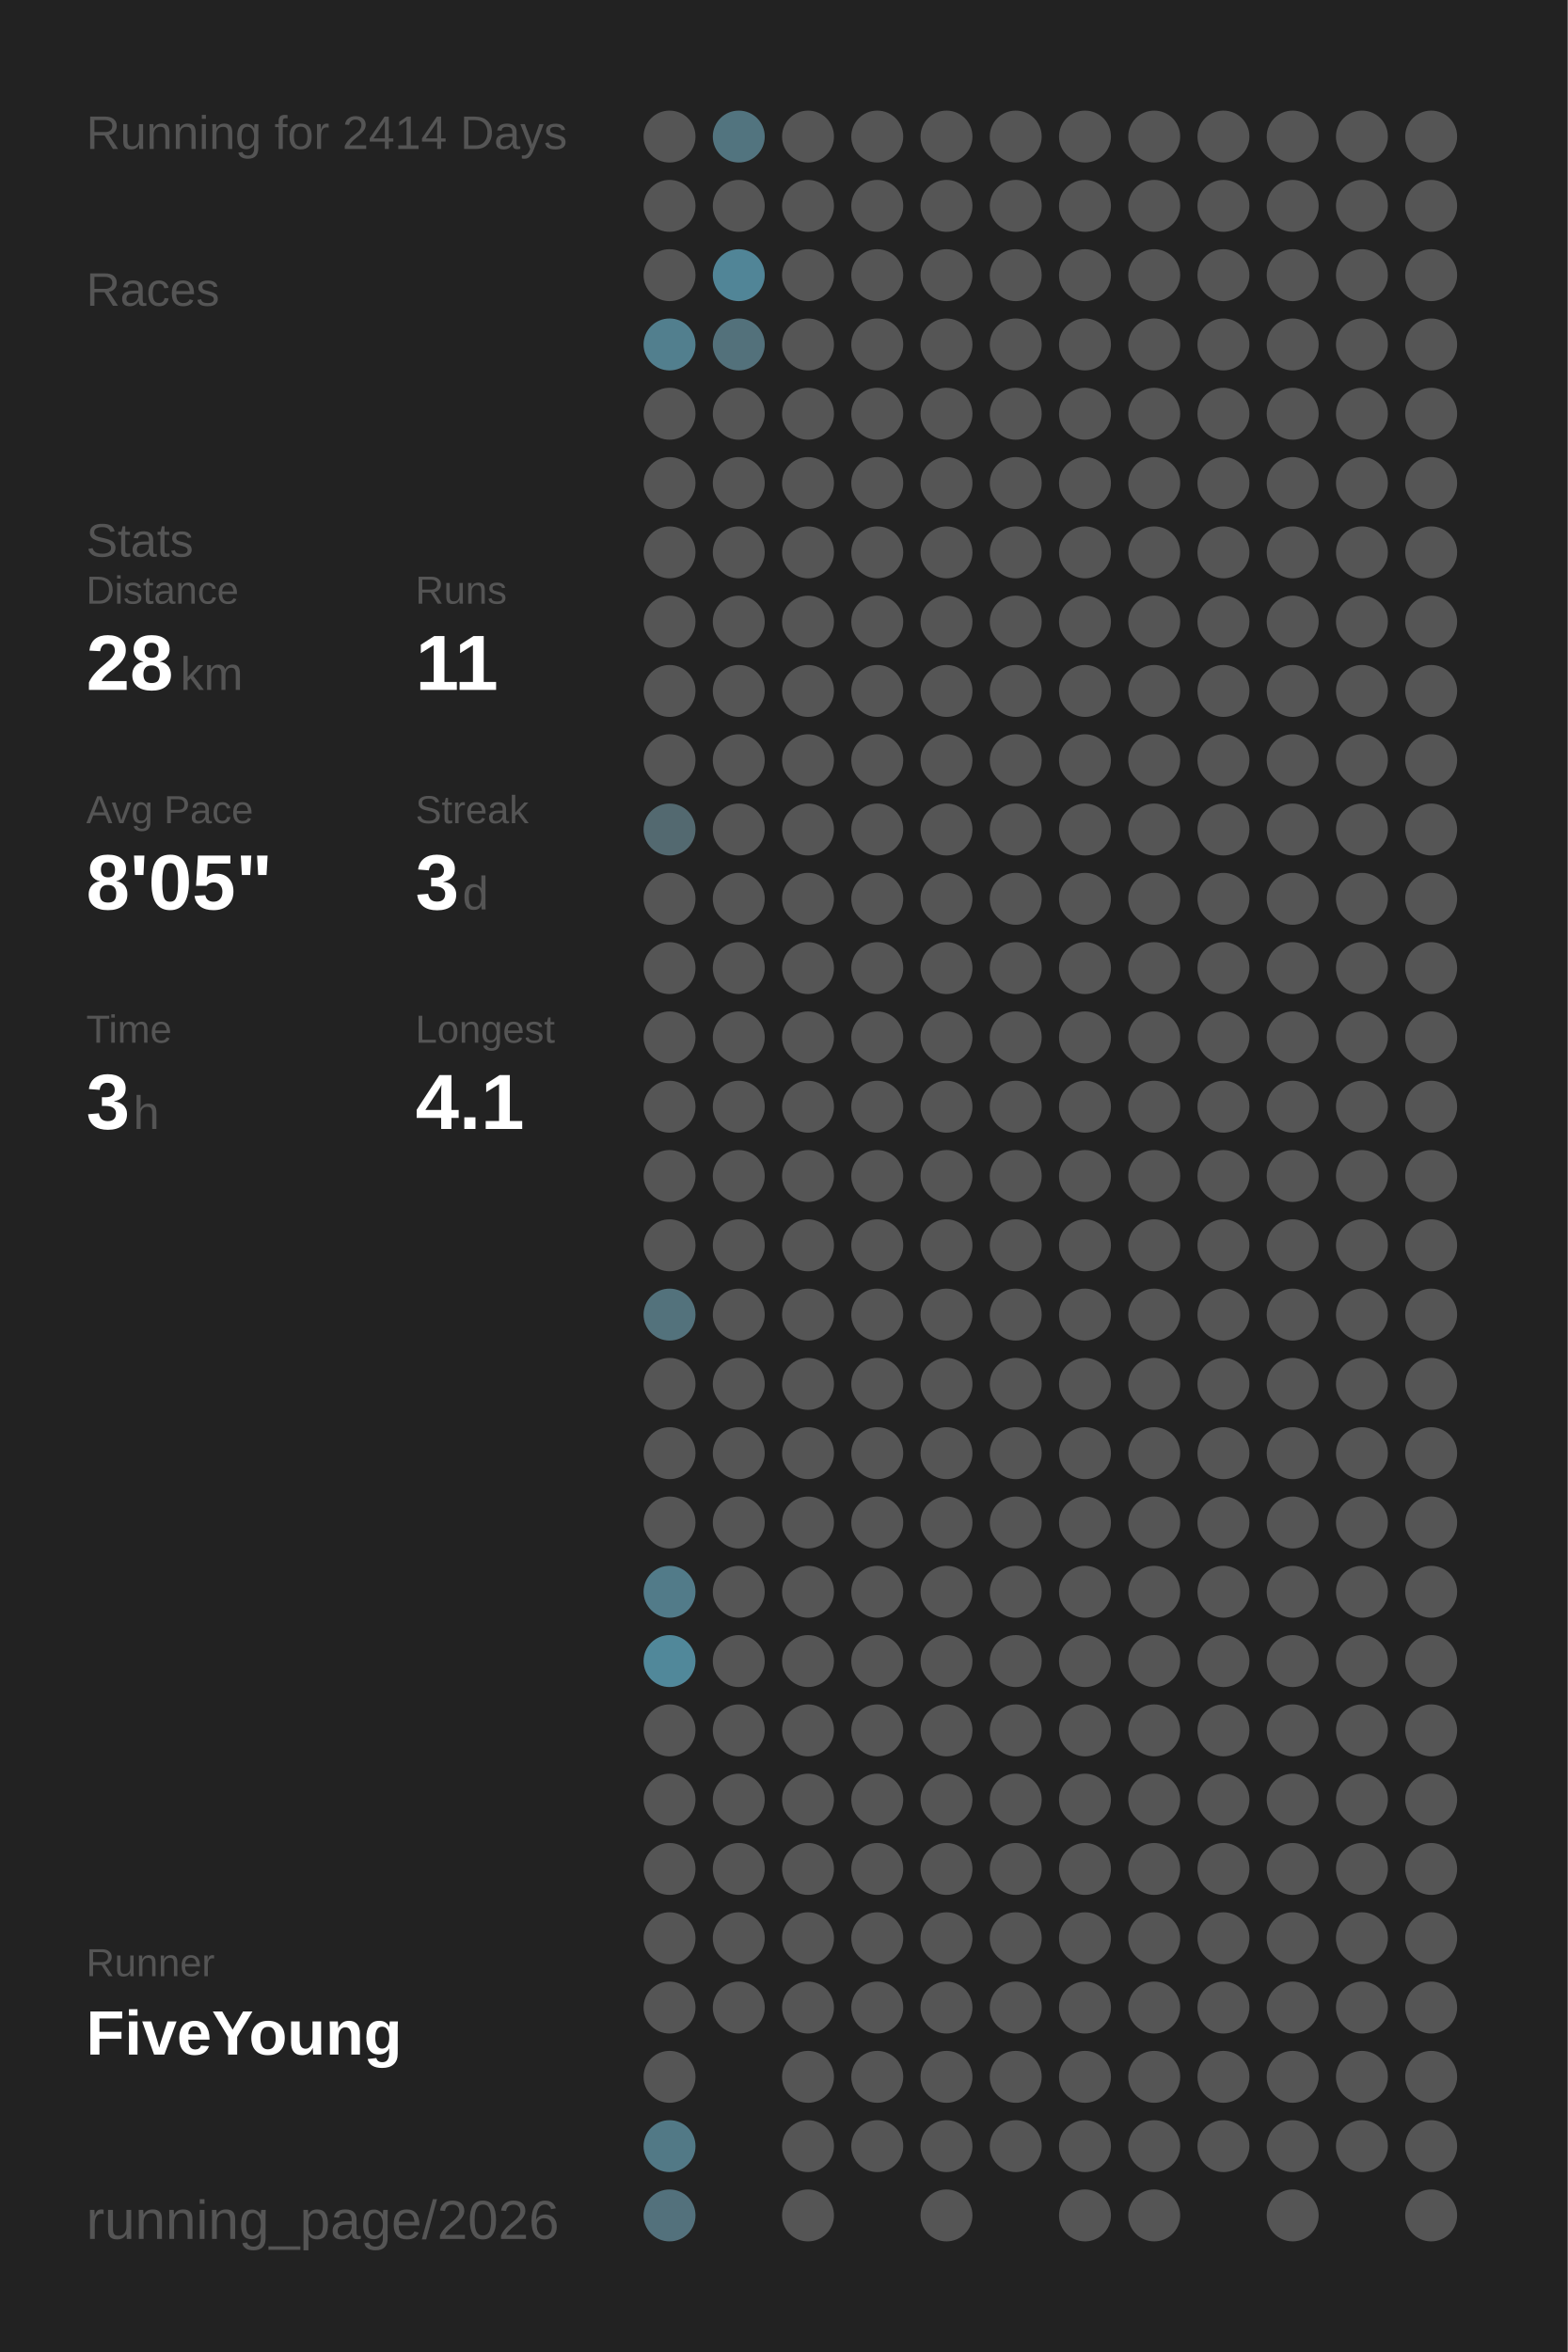
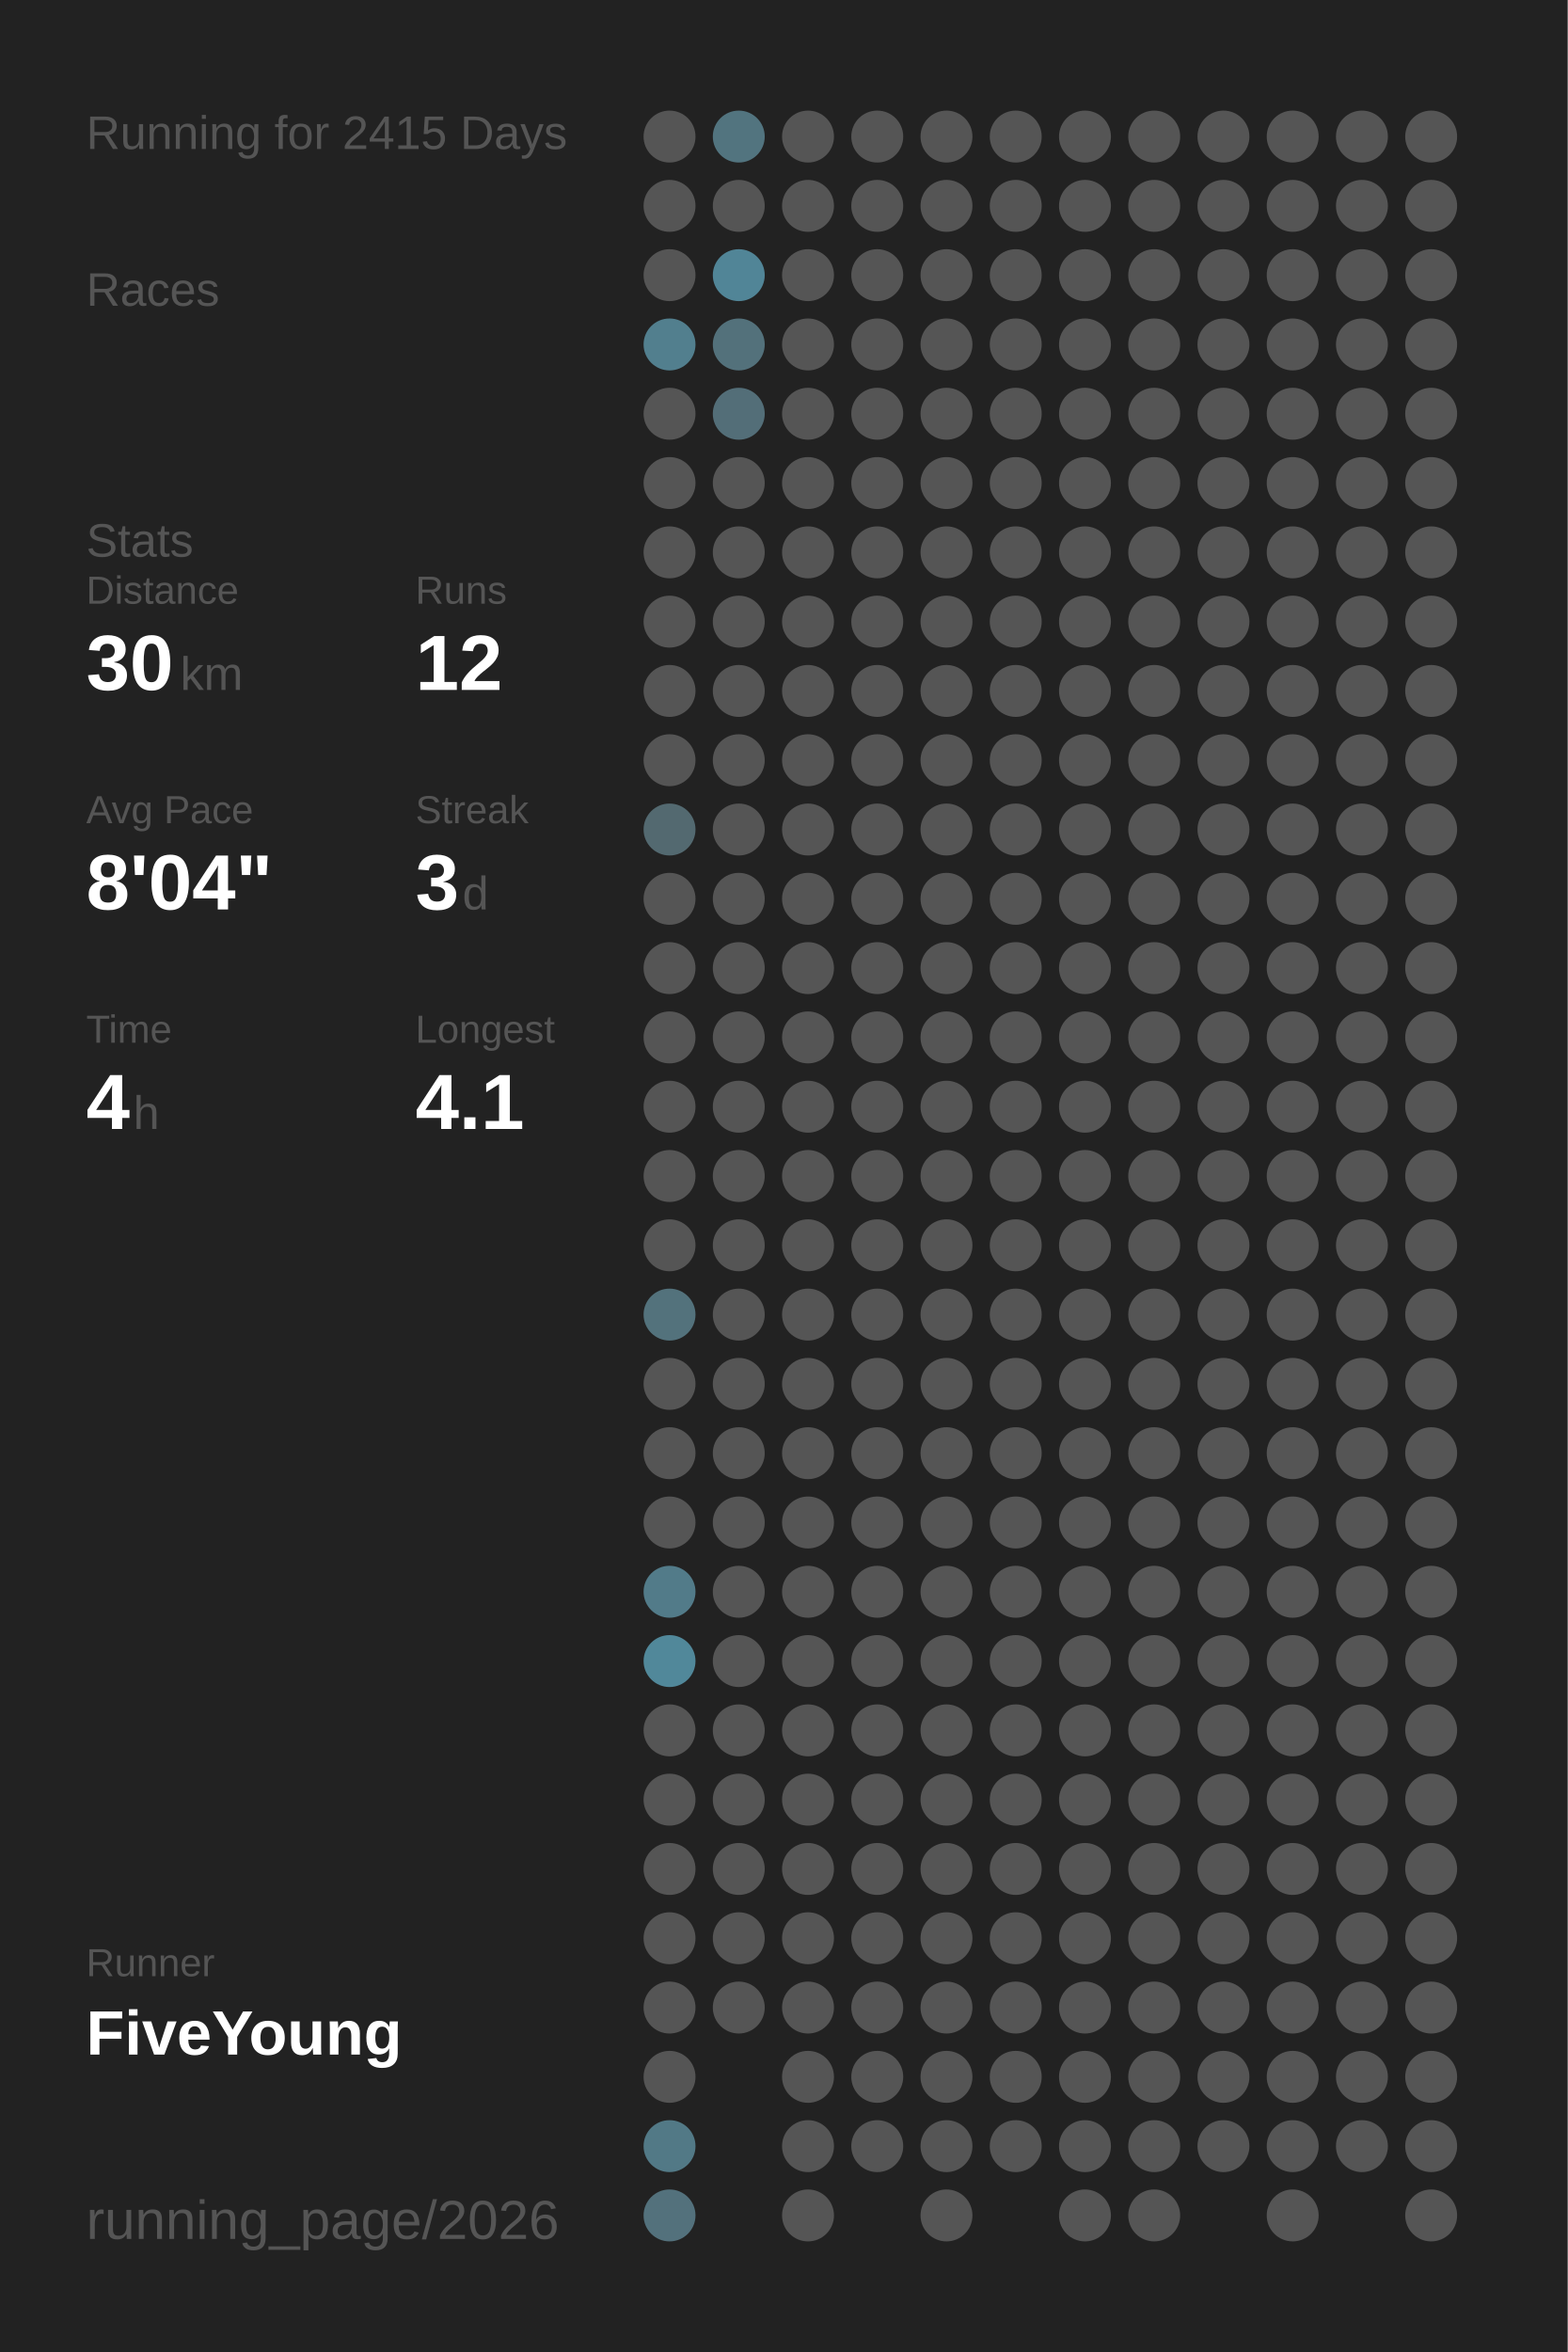
<svg xmlns="http://www.w3.org/2000/svg" baseProfile="full" height="300mm" version="1.1" viewBox="0,0,200,300" width="200mm">
  <defs />
  <rect fill="#222222" height="300" width="200" x="0" y="0" />
-   <text fill="#555555" style="font-size:6px; font-family:Arial;" x="11" y="19">Running for 2414 Days</text>
+   <text fill="#555555" style="font-size:6px; font-family:Arial;" x="11" y="19">Running for 2415 Days</text>
  <text fill="#555555" style="font-size:6px; font-family:Arial;" x="11" y="39">Races</text>
  <text fill="#555555" style="font-size:6px; font-family:Arial;" x="11" y="71">Stats</text>
  <text fill="#555555" style="font-size:5px; font-family:Arial;" x="11" y="77">Distance</text>
-   <text fill="#FFFFFF" style="font-size:10px; font-family:Arial; font-weight:bold;" x="11" y="88">28</text>
+   <text fill="#FFFFFF" style="font-size:10px; font-family:Arial; font-weight:bold;" x="11" y="88">30</text>
  <text fill="#555555" style="font-size:6px; font-family:Arial;" x="23" y="88">km</text>
  <text fill="#555555" style="font-size:5px; font-family:Arial;" x="53" y="77">Runs</text>
-   <text fill="#FFFFFF" style="font-size:10px; font-family:Arial; font-weight:bold;" x="53" y="88">11</text>
+   <text fill="#FFFFFF" style="font-size:10px; font-family:Arial; font-weight:bold;" x="53" y="88">12</text>
  <text fill="#555555" style="font-size:5px; font-family:Arial;" x="11" y="105">Avg Pace</text>
-   <text fill="#FFFFFF" style="font-size:10px; font-family:Arial; font-weight:bold;" x="11" y="116">8'05"</text>
+   <text fill="#FFFFFF" style="font-size:10px; font-family:Arial; font-weight:bold;" x="11" y="116">8'04"</text>
  <text fill="#555555" style="font-size:5px; font-family:Arial;" x="53" y="105">Streak</text>
  <text fill="#FFFFFF" style="font-size:10px; font-family:Arial; font-weight:bold;" x="53" y="116">3</text>
  <text fill="#555555" style="font-size:6px; font-family:Arial;" x="59" y="116">d</text>
  <text fill="#555555" style="font-size:5px; font-family:Arial;" x="11" y="133">Time</text>
-   <text fill="#FFFFFF" style="font-size:10px; font-family:Arial; font-weight:bold;" x="11" y="144">3</text>
+   <text fill="#FFFFFF" style="font-size:10px; font-family:Arial; font-weight:bold;" x="11" y="144">4</text>
  <text fill="#555555" style="font-size:6px; font-family:Arial;" x="17" y="144">h</text>
  <text fill="#555555" style="font-size:5px; font-family:Arial;" x="53" y="133">Longest</text>
  <text fill="#FFFFFF" style="font-size:10px; font-family:Arial; font-weight:bold;" x="53" y="144">4.1</text>
  <text fill="#555555" style="font-size:5px; font-family:Arial;" x="11" y="252.065">Runner</text>
  <text fill="#FFFFFF" style="font-size:8px; font-family:Arial; font-weight:bold;" x="11" y="262.065">FiveYoung</text>
  <text fill="#555555" style="font-size:7px; font-family:Arial;" x="11" y="285.581">running_page/2026</text>
  <circle cx="85.417" cy="17.419" fill="#555555" r="3.312" />
  <circle cx="85.417" cy="26.258" fill="#555555" r="3.312" />
  <circle cx="85.417" cy="35.097" fill="#555555" r="3.312" />
  <circle cx="85.417" cy="43.935" fill="#527f8e" r="3.312" />
  <circle cx="85.417" cy="52.774" fill="#555555" r="3.312" />
  <circle cx="85.417" cy="61.613" fill="#555555" r="3.312" />
  <circle cx="85.417" cy="70.452" fill="#555555" r="3.312" />
  <circle cx="85.417" cy="79.29" fill="#555555" r="3.312" />
  <circle cx="85.417" cy="88.129" fill="#555555" r="3.312" />
  <circle cx="85.417" cy="96.968" fill="#555555" r="3.312" />
  <circle cx="85.417" cy="105.806" fill="#536970" r="3.312" />
  <circle cx="85.417" cy="114.645" fill="#555555" r="3.312" />
  <circle cx="85.417" cy="123.484" fill="#555555" r="3.312" />
  <circle cx="85.417" cy="132.323" fill="#555555" r="3.312" />
  <circle cx="85.417" cy="141.161" fill="#555555" r="3.312" />
  <circle cx="85.417" cy="150" fill="#555555" r="3.312" />
  <circle cx="85.417" cy="158.839" fill="#555555" r="3.312" />
  <circle cx="85.417" cy="167.677" fill="#53727c" r="3.312" />
  <circle cx="85.417" cy="176.516" fill="#555555" r="3.312" />
  <circle cx="85.417" cy="185.355" fill="#555555" r="3.312" />
  <circle cx="85.417" cy="194.194" fill="#555555" r="3.312" />
  <circle cx="85.417" cy="203.032" fill="#527b89" r="3.312" />
  <circle cx="85.417" cy="211.871" fill="#51889a" r="3.312" />
  <circle cx="85.417" cy="220.71" fill="#555555" r="3.312" />
  <circle cx="85.417" cy="229.548" fill="#555555" r="3.312" />
  <circle cx="85.417" cy="238.387" fill="#555555" r="3.312" />
  <circle cx="85.417" cy="247.226" fill="#555555" r="3.312" />
  <circle cx="85.417" cy="256.065" fill="#555555" r="3.312" />
  <circle cx="85.417" cy="264.903" fill="#555555" r="3.312" />
  <circle cx="85.417" cy="273.742" fill="#527986" r="3.312" />
  <circle cx="85.417" cy="282.581" fill="#53717c" r="3.312" />
  <circle cx="94.25" cy="17.419" fill="#52747f" r="3.312" />
  <circle cx="94.25" cy="26.258" fill="#555555" r="3.312" />
  <circle cx="94.25" cy="35.097" fill="#518597" r="3.312" />
  <circle cx="94.25" cy="43.935" fill="#53717b" r="3.312" />
-   <circle cx="94.25" cy="52.774" fill="#555555" r="3.312" />
+   <circle cx="94.25" cy="52.774" fill="#536e78" r="3.312" />
  <circle cx="94.25" cy="61.613" fill="#555555" r="3.312" />
  <circle cx="94.25" cy="70.452" fill="#555555" r="3.312" />
  <circle cx="94.25" cy="79.29" fill="#555555" r="3.312" />
  <circle cx="94.25" cy="88.129" fill="#555555" r="3.312" />
  <circle cx="94.25" cy="96.968" fill="#555555" r="3.312" />
  <circle cx="94.25" cy="105.806" fill="#555555" r="3.312" />
  <circle cx="94.25" cy="114.645" fill="#555555" r="3.312" />
  <circle cx="94.25" cy="123.484" fill="#555555" r="3.312" />
  <circle cx="94.25" cy="132.323" fill="#555555" r="3.312" />
  <circle cx="94.25" cy="141.161" fill="#555555" r="3.312" />
  <circle cx="94.25" cy="150" fill="#555555" r="3.312" />
  <circle cx="94.25" cy="158.839" fill="#555555" r="3.312" />
  <circle cx="94.25" cy="167.677" fill="#555555" r="3.312" />
  <circle cx="94.25" cy="176.516" fill="#555555" r="3.312" />
  <circle cx="94.25" cy="185.355" fill="#555555" r="3.312" />
  <circle cx="94.25" cy="194.194" fill="#555555" r="3.312" />
  <circle cx="94.25" cy="203.032" fill="#555555" r="3.312" />
  <circle cx="94.25" cy="211.871" fill="#555555" r="3.312" />
  <circle cx="94.25" cy="220.71" fill="#555555" r="3.312" />
  <circle cx="94.25" cy="229.548" fill="#555555" r="3.312" />
  <circle cx="94.25" cy="238.387" fill="#555555" r="3.312" />
  <circle cx="94.25" cy="247.226" fill="#555555" r="3.312" />
  <circle cx="94.25" cy="256.065" fill="#555555" r="3.312" />
  <circle cx="103.083" cy="17.419" fill="#555555" r="3.312" />
  <circle cx="103.083" cy="26.258" fill="#555555" r="3.312" />
  <circle cx="103.083" cy="35.097" fill="#555555" r="3.312" />
  <circle cx="103.083" cy="43.935" fill="#555555" r="3.312" />
  <circle cx="103.083" cy="52.774" fill="#555555" r="3.312" />
  <circle cx="103.083" cy="61.613" fill="#555555" r="3.312" />
  <circle cx="103.083" cy="70.452" fill="#555555" r="3.312" />
  <circle cx="103.083" cy="79.29" fill="#555555" r="3.312" />
  <circle cx="103.083" cy="88.129" fill="#555555" r="3.312" />
  <circle cx="103.083" cy="96.968" fill="#555555" r="3.312" />
  <circle cx="103.083" cy="105.806" fill="#555555" r="3.312" />
  <circle cx="103.083" cy="114.645" fill="#555555" r="3.312" />
  <circle cx="103.083" cy="123.484" fill="#555555" r="3.312" />
  <circle cx="103.083" cy="132.323" fill="#555555" r="3.312" />
  <circle cx="103.083" cy="141.161" fill="#555555" r="3.312" />
  <circle cx="103.083" cy="150" fill="#555555" r="3.312" />
  <circle cx="103.083" cy="158.839" fill="#555555" r="3.312" />
  <circle cx="103.083" cy="167.677" fill="#555555" r="3.312" />
  <circle cx="103.083" cy="176.516" fill="#555555" r="3.312" />
  <circle cx="103.083" cy="185.355" fill="#555555" r="3.312" />
  <circle cx="103.083" cy="194.194" fill="#555555" r="3.312" />
  <circle cx="103.083" cy="203.032" fill="#555555" r="3.312" />
  <circle cx="103.083" cy="211.871" fill="#555555" r="3.312" />
  <circle cx="103.083" cy="220.71" fill="#555555" r="3.312" />
  <circle cx="103.083" cy="229.548" fill="#555555" r="3.312" />
  <circle cx="103.083" cy="238.387" fill="#555555" r="3.312" />
  <circle cx="103.083" cy="247.226" fill="#555555" r="3.312" />
  <circle cx="103.083" cy="256.065" fill="#555555" r="3.312" />
  <circle cx="103.083" cy="264.903" fill="#555555" r="3.312" />
  <circle cx="103.083" cy="273.742" fill="#555555" r="3.312" />
  <circle cx="103.083" cy="282.581" fill="#555555" r="3.312" />
  <circle cx="111.917" cy="17.419" fill="#555555" r="3.312" />
  <circle cx="111.917" cy="26.258" fill="#555555" r="3.312" />
  <circle cx="111.917" cy="35.097" fill="#555555" r="3.312" />
  <circle cx="111.917" cy="43.935" fill="#555555" r="3.312" />
  <circle cx="111.917" cy="52.774" fill="#555555" r="3.312" />
  <circle cx="111.917" cy="61.613" fill="#555555" r="3.312" />
  <circle cx="111.917" cy="70.452" fill="#555555" r="3.312" />
  <circle cx="111.917" cy="79.29" fill="#555555" r="3.312" />
  <circle cx="111.917" cy="88.129" fill="#555555" r="3.312" />
  <circle cx="111.917" cy="96.968" fill="#555555" r="3.312" />
  <circle cx="111.917" cy="105.806" fill="#555555" r="3.312" />
  <circle cx="111.917" cy="114.645" fill="#555555" r="3.312" />
  <circle cx="111.917" cy="123.484" fill="#555555" r="3.312" />
  <circle cx="111.917" cy="132.323" fill="#555555" r="3.312" />
  <circle cx="111.917" cy="141.161" fill="#555555" r="3.312" />
  <circle cx="111.917" cy="150" fill="#555555" r="3.312" />
  <circle cx="111.917" cy="158.839" fill="#555555" r="3.312" />
  <circle cx="111.917" cy="167.677" fill="#555555" r="3.312" />
  <circle cx="111.917" cy="176.516" fill="#555555" r="3.312" />
  <circle cx="111.917" cy="185.355" fill="#555555" r="3.312" />
  <circle cx="111.917" cy="194.194" fill="#555555" r="3.312" />
  <circle cx="111.917" cy="203.032" fill="#555555" r="3.312" />
  <circle cx="111.917" cy="211.871" fill="#555555" r="3.312" />
  <circle cx="111.917" cy="220.71" fill="#555555" r="3.312" />
  <circle cx="111.917" cy="229.548" fill="#555555" r="3.312" />
  <circle cx="111.917" cy="238.387" fill="#555555" r="3.312" />
  <circle cx="111.917" cy="247.226" fill="#555555" r="3.312" />
  <circle cx="111.917" cy="256.065" fill="#555555" r="3.312" />
  <circle cx="111.917" cy="264.903" fill="#555555" r="3.312" />
  <circle cx="111.917" cy="273.742" fill="#555555" r="3.312" />
  <circle cx="120.75" cy="17.419" fill="#555555" r="3.312" />
  <circle cx="120.75" cy="26.258" fill="#555555" r="3.312" />
  <circle cx="120.75" cy="35.097" fill="#555555" r="3.312" />
  <circle cx="120.75" cy="43.935" fill="#555555" r="3.312" />
  <circle cx="120.75" cy="52.774" fill="#555555" r="3.312" />
  <circle cx="120.75" cy="61.613" fill="#555555" r="3.312" />
  <circle cx="120.75" cy="70.452" fill="#555555" r="3.312" />
  <circle cx="120.75" cy="79.29" fill="#555555" r="3.312" />
  <circle cx="120.75" cy="88.129" fill="#555555" r="3.312" />
  <circle cx="120.75" cy="96.968" fill="#555555" r="3.312" />
  <circle cx="120.75" cy="105.806" fill="#555555" r="3.312" />
  <circle cx="120.75" cy="114.645" fill="#555555" r="3.312" />
  <circle cx="120.75" cy="123.484" fill="#555555" r="3.312" />
  <circle cx="120.75" cy="132.323" fill="#555555" r="3.312" />
  <circle cx="120.75" cy="141.161" fill="#555555" r="3.312" />
  <circle cx="120.75" cy="150" fill="#555555" r="3.312" />
  <circle cx="120.75" cy="158.839" fill="#555555" r="3.312" />
  <circle cx="120.75" cy="167.677" fill="#555555" r="3.312" />
  <circle cx="120.75" cy="176.516" fill="#555555" r="3.312" />
  <circle cx="120.75" cy="185.355" fill="#555555" r="3.312" />
  <circle cx="120.75" cy="194.194" fill="#555555" r="3.312" />
  <circle cx="120.75" cy="203.032" fill="#555555" r="3.312" />
  <circle cx="120.75" cy="211.871" fill="#555555" r="3.312" />
  <circle cx="120.75" cy="220.71" fill="#555555" r="3.312" />
  <circle cx="120.75" cy="229.548" fill="#555555" r="3.312" />
  <circle cx="120.75" cy="238.387" fill="#555555" r="3.312" />
  <circle cx="120.75" cy="247.226" fill="#555555" r="3.312" />
  <circle cx="120.75" cy="256.065" fill="#555555" r="3.312" />
  <circle cx="120.75" cy="264.903" fill="#555555" r="3.312" />
  <circle cx="120.75" cy="273.742" fill="#555555" r="3.312" />
  <circle cx="120.75" cy="282.581" fill="#555555" r="3.312" />
  <circle cx="129.583" cy="17.419" fill="#555555" r="3.312" />
  <circle cx="129.583" cy="26.258" fill="#555555" r="3.312" />
  <circle cx="129.583" cy="35.097" fill="#555555" r="3.312" />
  <circle cx="129.583" cy="43.935" fill="#555555" r="3.312" />
  <circle cx="129.583" cy="52.774" fill="#555555" r="3.312" />
  <circle cx="129.583" cy="61.613" fill="#555555" r="3.312" />
  <circle cx="129.583" cy="70.452" fill="#555555" r="3.312" />
  <circle cx="129.583" cy="79.29" fill="#555555" r="3.312" />
  <circle cx="129.583" cy="88.129" fill="#555555" r="3.312" />
  <circle cx="129.583" cy="96.968" fill="#555555" r="3.312" />
  <circle cx="129.583" cy="105.806" fill="#555555" r="3.312" />
  <circle cx="129.583" cy="114.645" fill="#555555" r="3.312" />
  <circle cx="129.583" cy="123.484" fill="#555555" r="3.312" />
  <circle cx="129.583" cy="132.323" fill="#555555" r="3.312" />
  <circle cx="129.583" cy="141.161" fill="#555555" r="3.312" />
  <circle cx="129.583" cy="150" fill="#555555" r="3.312" />
  <circle cx="129.583" cy="158.839" fill="#555555" r="3.312" />
  <circle cx="129.583" cy="167.677" fill="#555555" r="3.312" />
  <circle cx="129.583" cy="176.516" fill="#555555" r="3.312" />
  <circle cx="129.583" cy="185.355" fill="#555555" r="3.312" />
  <circle cx="129.583" cy="194.194" fill="#555555" r="3.312" />
  <circle cx="129.583" cy="203.032" fill="#555555" r="3.312" />
  <circle cx="129.583" cy="211.871" fill="#555555" r="3.312" />
  <circle cx="129.583" cy="220.71" fill="#555555" r="3.312" />
  <circle cx="129.583" cy="229.548" fill="#555555" r="3.312" />
  <circle cx="129.583" cy="238.387" fill="#555555" r="3.312" />
  <circle cx="129.583" cy="247.226" fill="#555555" r="3.312" />
  <circle cx="129.583" cy="256.065" fill="#555555" r="3.312" />
  <circle cx="129.583" cy="264.903" fill="#555555" r="3.312" />
  <circle cx="129.583" cy="273.742" fill="#555555" r="3.312" />
  <circle cx="138.417" cy="17.419" fill="#555555" r="3.312" />
  <circle cx="138.417" cy="26.258" fill="#555555" r="3.312" />
  <circle cx="138.417" cy="35.097" fill="#555555" r="3.312" />
  <circle cx="138.417" cy="43.935" fill="#555555" r="3.312" />
  <circle cx="138.417" cy="52.774" fill="#555555" r="3.312" />
  <circle cx="138.417" cy="61.613" fill="#555555" r="3.312" />
  <circle cx="138.417" cy="70.452" fill="#555555" r="3.312" />
  <circle cx="138.417" cy="79.29" fill="#555555" r="3.312" />
  <circle cx="138.417" cy="88.129" fill="#555555" r="3.312" />
  <circle cx="138.417" cy="96.968" fill="#555555" r="3.312" />
  <circle cx="138.417" cy="105.806" fill="#555555" r="3.312" />
  <circle cx="138.417" cy="114.645" fill="#555555" r="3.312" />
  <circle cx="138.417" cy="123.484" fill="#555555" r="3.312" />
  <circle cx="138.417" cy="132.323" fill="#555555" r="3.312" />
  <circle cx="138.417" cy="141.161" fill="#555555" r="3.312" />
  <circle cx="138.417" cy="150" fill="#555555" r="3.312" />
  <circle cx="138.417" cy="158.839" fill="#555555" r="3.312" />
  <circle cx="138.417" cy="167.677" fill="#555555" r="3.312" />
  <circle cx="138.417" cy="176.516" fill="#555555" r="3.312" />
  <circle cx="138.417" cy="185.355" fill="#555555" r="3.312" />
  <circle cx="138.417" cy="194.194" fill="#555555" r="3.312" />
  <circle cx="138.417" cy="203.032" fill="#555555" r="3.312" />
  <circle cx="138.417" cy="211.871" fill="#555555" r="3.312" />
  <circle cx="138.417" cy="220.71" fill="#555555" r="3.312" />
  <circle cx="138.417" cy="229.548" fill="#555555" r="3.312" />
  <circle cx="138.417" cy="238.387" fill="#555555" r="3.312" />
  <circle cx="138.417" cy="247.226" fill="#555555" r="3.312" />
  <circle cx="138.417" cy="256.065" fill="#555555" r="3.312" />
  <circle cx="138.417" cy="264.903" fill="#555555" r="3.312" />
  <circle cx="138.417" cy="273.742" fill="#555555" r="3.312" />
  <circle cx="138.417" cy="282.581" fill="#555555" r="3.312" />
  <circle cx="147.25" cy="17.419" fill="#555555" r="3.312" />
  <circle cx="147.25" cy="26.258" fill="#555555" r="3.312" />
  <circle cx="147.25" cy="35.097" fill="#555555" r="3.312" />
  <circle cx="147.25" cy="43.935" fill="#555555" r="3.312" />
  <circle cx="147.25" cy="52.774" fill="#555555" r="3.312" />
  <circle cx="147.25" cy="61.613" fill="#555555" r="3.312" />
  <circle cx="147.25" cy="70.452" fill="#555555" r="3.312" />
  <circle cx="147.25" cy="79.29" fill="#555555" r="3.312" />
  <circle cx="147.25" cy="88.129" fill="#555555" r="3.312" />
  <circle cx="147.25" cy="96.968" fill="#555555" r="3.312" />
  <circle cx="147.25" cy="105.806" fill="#555555" r="3.312" />
  <circle cx="147.25" cy="114.645" fill="#555555" r="3.312" />
  <circle cx="147.25" cy="123.484" fill="#555555" r="3.312" />
  <circle cx="147.25" cy="132.323" fill="#555555" r="3.312" />
  <circle cx="147.25" cy="141.161" fill="#555555" r="3.312" />
  <circle cx="147.25" cy="150" fill="#555555" r="3.312" />
  <circle cx="147.25" cy="158.839" fill="#555555" r="3.312" />
  <circle cx="147.25" cy="167.677" fill="#555555" r="3.312" />
  <circle cx="147.25" cy="176.516" fill="#555555" r="3.312" />
  <circle cx="147.25" cy="185.355" fill="#555555" r="3.312" />
  <circle cx="147.25" cy="194.194" fill="#555555" r="3.312" />
  <circle cx="147.25" cy="203.032" fill="#555555" r="3.312" />
  <circle cx="147.25" cy="211.871" fill="#555555" r="3.312" />
  <circle cx="147.25" cy="220.71" fill="#555555" r="3.312" />
  <circle cx="147.25" cy="229.548" fill="#555555" r="3.312" />
  <circle cx="147.25" cy="238.387" fill="#555555" r="3.312" />
  <circle cx="147.25" cy="247.226" fill="#555555" r="3.312" />
  <circle cx="147.25" cy="256.065" fill="#555555" r="3.312" />
  <circle cx="147.25" cy="264.903" fill="#555555" r="3.312" />
  <circle cx="147.25" cy="273.742" fill="#555555" r="3.312" />
  <circle cx="147.25" cy="282.581" fill="#555555" r="3.312" />
  <circle cx="156.083" cy="17.419" fill="#555555" r="3.312" />
  <circle cx="156.083" cy="26.258" fill="#555555" r="3.312" />
  <circle cx="156.083" cy="35.097" fill="#555555" r="3.312" />
  <circle cx="156.083" cy="43.935" fill="#555555" r="3.312" />
  <circle cx="156.083" cy="52.774" fill="#555555" r="3.312" />
  <circle cx="156.083" cy="61.613" fill="#555555" r="3.312" />
  <circle cx="156.083" cy="70.452" fill="#555555" r="3.312" />
  <circle cx="156.083" cy="79.29" fill="#555555" r="3.312" />
  <circle cx="156.083" cy="88.129" fill="#555555" r="3.312" />
  <circle cx="156.083" cy="96.968" fill="#555555" r="3.312" />
  <circle cx="156.083" cy="105.806" fill="#555555" r="3.312" />
  <circle cx="156.083" cy="114.645" fill="#555555" r="3.312" />
  <circle cx="156.083" cy="123.484" fill="#555555" r="3.312" />
  <circle cx="156.083" cy="132.323" fill="#555555" r="3.312" />
  <circle cx="156.083" cy="141.161" fill="#555555" r="3.312" />
  <circle cx="156.083" cy="150" fill="#555555" r="3.312" />
  <circle cx="156.083" cy="158.839" fill="#555555" r="3.312" />
  <circle cx="156.083" cy="167.677" fill="#555555" r="3.312" />
  <circle cx="156.083" cy="176.516" fill="#555555" r="3.312" />
  <circle cx="156.083" cy="185.355" fill="#555555" r="3.312" />
  <circle cx="156.083" cy="194.194" fill="#555555" r="3.312" />
  <circle cx="156.083" cy="203.032" fill="#555555" r="3.312" />
  <circle cx="156.083" cy="211.871" fill="#555555" r="3.312" />
  <circle cx="156.083" cy="220.71" fill="#555555" r="3.312" />
  <circle cx="156.083" cy="229.548" fill="#555555" r="3.312" />
  <circle cx="156.083" cy="238.387" fill="#555555" r="3.312" />
  <circle cx="156.083" cy="247.226" fill="#555555" r="3.312" />
  <circle cx="156.083" cy="256.065" fill="#555555" r="3.312" />
  <circle cx="156.083" cy="264.903" fill="#555555" r="3.312" />
  <circle cx="156.083" cy="273.742" fill="#555555" r="3.312" />
  <circle cx="164.917" cy="17.419" fill="#555555" r="3.312" />
  <circle cx="164.917" cy="26.258" fill="#555555" r="3.312" />
  <circle cx="164.917" cy="35.097" fill="#555555" r="3.312" />
  <circle cx="164.917" cy="43.935" fill="#555555" r="3.312" />
  <circle cx="164.917" cy="52.774" fill="#555555" r="3.312" />
  <circle cx="164.917" cy="61.613" fill="#555555" r="3.312" />
  <circle cx="164.917" cy="70.452" fill="#555555" r="3.312" />
  <circle cx="164.917" cy="79.29" fill="#555555" r="3.312" />
  <circle cx="164.917" cy="88.129" fill="#555555" r="3.312" />
  <circle cx="164.917" cy="96.968" fill="#555555" r="3.312" />
  <circle cx="164.917" cy="105.806" fill="#555555" r="3.312" />
  <circle cx="164.917" cy="114.645" fill="#555555" r="3.312" />
  <circle cx="164.917" cy="123.484" fill="#555555" r="3.312" />
  <circle cx="164.917" cy="132.323" fill="#555555" r="3.312" />
  <circle cx="164.917" cy="141.161" fill="#555555" r="3.312" />
  <circle cx="164.917" cy="150" fill="#555555" r="3.312" />
  <circle cx="164.917" cy="158.839" fill="#555555" r="3.312" />
  <circle cx="164.917" cy="167.677" fill="#555555" r="3.312" />
  <circle cx="164.917" cy="176.516" fill="#555555" r="3.312" />
  <circle cx="164.917" cy="185.355" fill="#555555" r="3.312" />
  <circle cx="164.917" cy="194.194" fill="#555555" r="3.312" />
  <circle cx="164.917" cy="203.032" fill="#555555" r="3.312" />
  <circle cx="164.917" cy="211.871" fill="#555555" r="3.312" />
  <circle cx="164.917" cy="220.71" fill="#555555" r="3.312" />
  <circle cx="164.917" cy="229.548" fill="#555555" r="3.312" />
  <circle cx="164.917" cy="238.387" fill="#555555" r="3.312" />
  <circle cx="164.917" cy="247.226" fill="#555555" r="3.312" />
  <circle cx="164.917" cy="256.065" fill="#555555" r="3.312" />
  <circle cx="164.917" cy="264.903" fill="#555555" r="3.312" />
  <circle cx="164.917" cy="273.742" fill="#555555" r="3.312" />
  <circle cx="164.917" cy="282.581" fill="#555555" r="3.312" />
  <circle cx="173.75" cy="17.419" fill="#555555" r="3.312" />
  <circle cx="173.75" cy="26.258" fill="#555555" r="3.312" />
  <circle cx="173.75" cy="35.097" fill="#555555" r="3.312" />
  <circle cx="173.75" cy="43.935" fill="#555555" r="3.312" />
  <circle cx="173.75" cy="52.774" fill="#555555" r="3.312" />
  <circle cx="173.75" cy="61.613" fill="#555555" r="3.312" />
  <circle cx="173.75" cy="70.452" fill="#555555" r="3.312" />
  <circle cx="173.75" cy="79.29" fill="#555555" r="3.312" />
  <circle cx="173.75" cy="88.129" fill="#555555" r="3.312" />
  <circle cx="173.75" cy="96.968" fill="#555555" r="3.312" />
  <circle cx="173.75" cy="105.806" fill="#555555" r="3.312" />
  <circle cx="173.75" cy="114.645" fill="#555555" r="3.312" />
  <circle cx="173.75" cy="123.484" fill="#555555" r="3.312" />
  <circle cx="173.75" cy="132.323" fill="#555555" r="3.312" />
  <circle cx="173.75" cy="141.161" fill="#555555" r="3.312" />
  <circle cx="173.75" cy="150" fill="#555555" r="3.312" />
  <circle cx="173.75" cy="158.839" fill="#555555" r="3.312" />
  <circle cx="173.75" cy="167.677" fill="#555555" r="3.312" />
  <circle cx="173.75" cy="176.516" fill="#555555" r="3.312" />
  <circle cx="173.75" cy="185.355" fill="#555555" r="3.312" />
  <circle cx="173.75" cy="194.194" fill="#555555" r="3.312" />
  <circle cx="173.75" cy="203.032" fill="#555555" r="3.312" />
  <circle cx="173.75" cy="211.871" fill="#555555" r="3.312" />
  <circle cx="173.75" cy="220.71" fill="#555555" r="3.312" />
  <circle cx="173.75" cy="229.548" fill="#555555" r="3.312" />
  <circle cx="173.75" cy="238.387" fill="#555555" r="3.312" />
  <circle cx="173.75" cy="247.226" fill="#555555" r="3.312" />
  <circle cx="173.75" cy="256.065" fill="#555555" r="3.312" />
  <circle cx="173.75" cy="264.903" fill="#555555" r="3.312" />
  <circle cx="173.75" cy="273.742" fill="#555555" r="3.312" />
  <circle cx="182.583" cy="17.419" fill="#555555" r="3.312" />
  <circle cx="182.583" cy="26.258" fill="#555555" r="3.312" />
  <circle cx="182.583" cy="35.097" fill="#555555" r="3.312" />
  <circle cx="182.583" cy="43.935" fill="#555555" r="3.312" />
  <circle cx="182.583" cy="52.774" fill="#555555" r="3.312" />
  <circle cx="182.583" cy="61.613" fill="#555555" r="3.312" />
  <circle cx="182.583" cy="70.452" fill="#555555" r="3.312" />
  <circle cx="182.583" cy="79.29" fill="#555555" r="3.312" />
  <circle cx="182.583" cy="88.129" fill="#555555" r="3.312" />
  <circle cx="182.583" cy="96.968" fill="#555555" r="3.312" />
  <circle cx="182.583" cy="105.806" fill="#555555" r="3.312" />
  <circle cx="182.583" cy="114.645" fill="#555555" r="3.312" />
  <circle cx="182.583" cy="123.484" fill="#555555" r="3.312" />
  <circle cx="182.583" cy="132.323" fill="#555555" r="3.312" />
  <circle cx="182.583" cy="141.161" fill="#555555" r="3.312" />
  <circle cx="182.583" cy="150" fill="#555555" r="3.312" />
  <circle cx="182.583" cy="158.839" fill="#555555" r="3.312" />
  <circle cx="182.583" cy="167.677" fill="#555555" r="3.312" />
  <circle cx="182.583" cy="176.516" fill="#555555" r="3.312" />
  <circle cx="182.583" cy="185.355" fill="#555555" r="3.312" />
  <circle cx="182.583" cy="194.194" fill="#555555" r="3.312" />
  <circle cx="182.583" cy="203.032" fill="#555555" r="3.312" />
  <circle cx="182.583" cy="211.871" fill="#555555" r="3.312" />
  <circle cx="182.583" cy="220.71" fill="#555555" r="3.312" />
  <circle cx="182.583" cy="229.548" fill="#555555" r="3.312" />
  <circle cx="182.583" cy="238.387" fill="#555555" r="3.312" />
  <circle cx="182.583" cy="247.226" fill="#555555" r="3.312" />
  <circle cx="182.583" cy="256.065" fill="#555555" r="3.312" />
  <circle cx="182.583" cy="264.903" fill="#555555" r="3.312" />
  <circle cx="182.583" cy="273.742" fill="#555555" r="3.312" />
  <circle cx="182.583" cy="282.581" fill="#555555" r="3.312" />
</svg>
